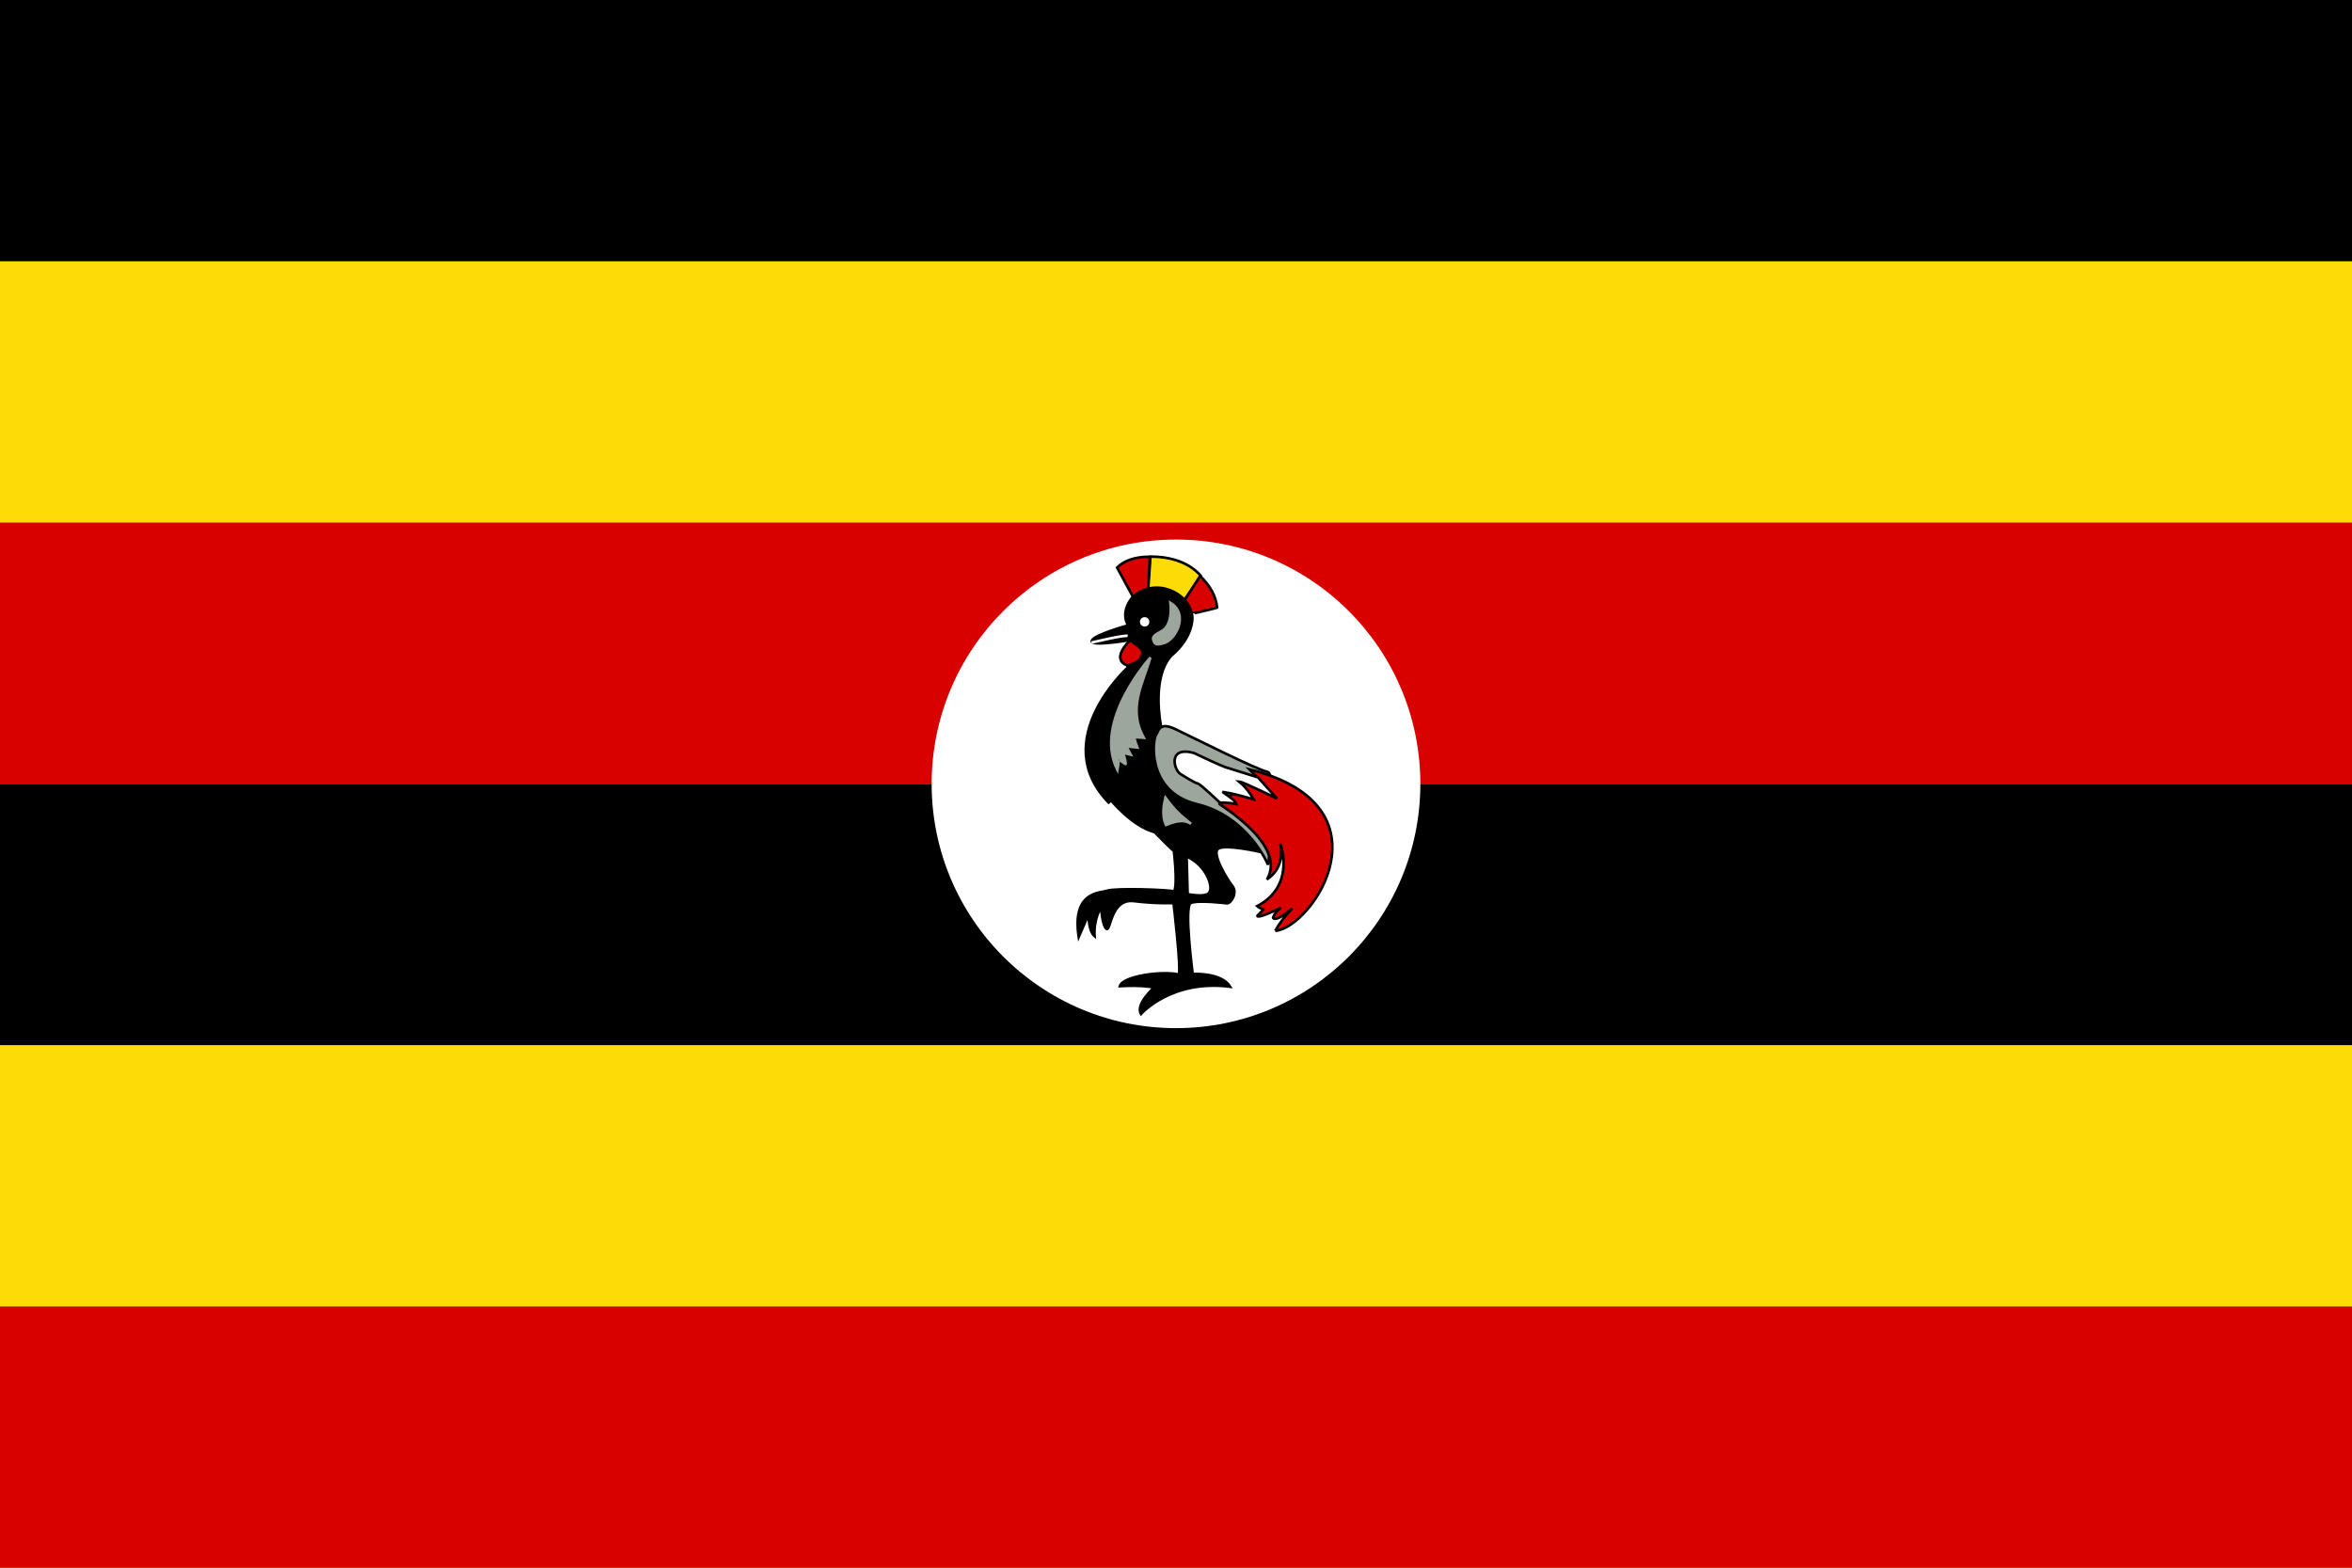
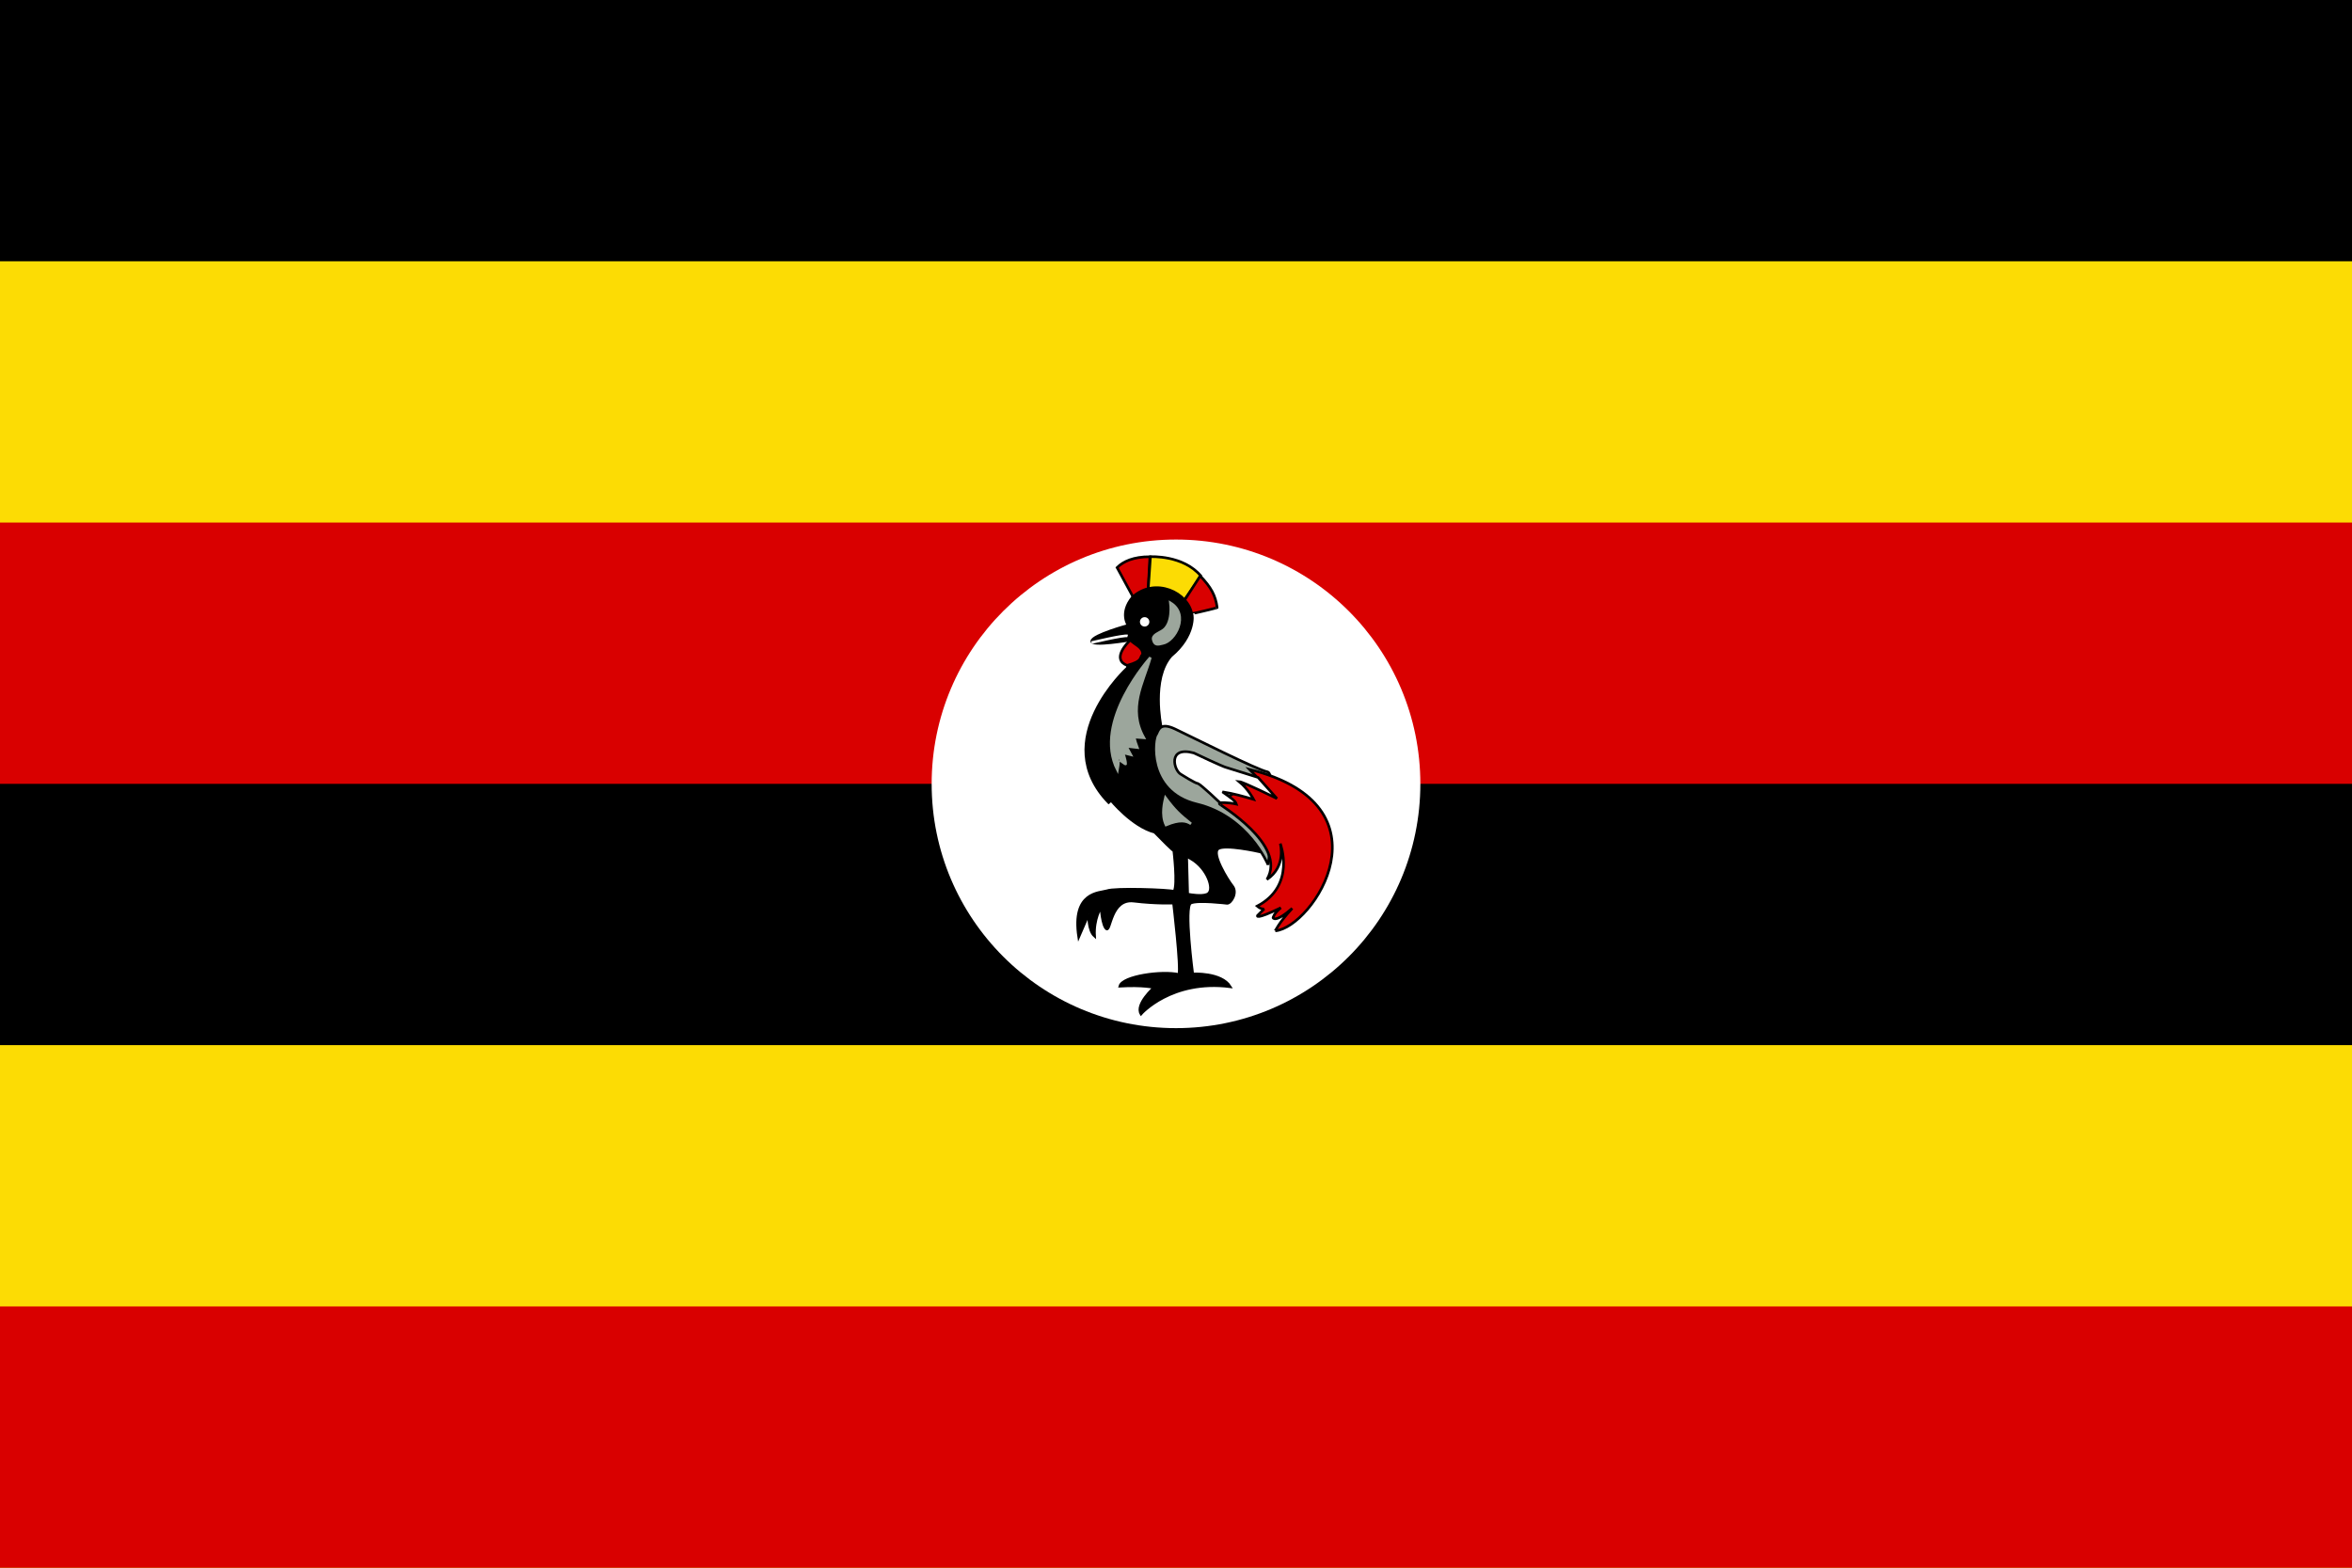
<svg xmlns="http://www.w3.org/2000/svg" width="900" height="600">
-   <rect width="900" height="600" fill="#000" />
-   <rect y="100" width="900" height="200" fill="#fcdc04" />
-   <rect y="200" width="900" height="100" fill="#d90000" />
-   <rect y="400" width="900" height="200" fill="#fcdc04" />
-   <rect y="500" width="900" height="100" fill="#d90000" />
+   <path d="M0 0h900v600H0z" />
+   <path fill="#fcdc04" d="M0 100h900v150H0zm0 300h900v200H0z" />
+   <path fill="#d90000" d="M0 200h900v100H0zm0 300h900v100H0z" />
  <circle cx="450" cy="300" r="93.5" fill="#fff" />
  <g stroke="#000">
    <path d="M 433.52,228.391 L 427.456,217.22 C 429.796,214.88 433.733,213.071 440.01,213.071 C 440.01,213.497 439.371,225.306 439.371,225.306 z" fill="#d90000" />
    <path d="M 439.371,225.412 L 440.222,213.071 C 440.222,213.071 452.776,212.327 459.584,220.518 C 459.691,220.412 452.882,230.092 452.882,230.092 z" fill="#fcdc04" />
    <path d="M 453.095,229.986 L 459.265,220.412 C 463.414,224.774 465.116,227.859 465.754,232.54 C 465.861,232.646 455.967,234.986 455.967,234.88 C 455.967,234.773 453.202,230.092 453.095,229.986 z" fill="#d90000" />
    <path d="M 436.605,388.073 C 436.605,388.073 448.201,374.775 470.755,377.648 C 467.35,372.115 456.393,372.754 456.393,372.754 C 456.393,372.754 452.989,346.903 455.648,345.626 C 458.307,344.349 469.584,345.732 469.584,345.732 C 471.073,345.732 473.627,341.69 471.606,339.137 C 469.584,336.583 463.627,326.796 466.073,324.881 C 468.521,322.966 481.818,325.945 481.818,325.945 L 444.265,277.859 C 444.265,277.859 440.435,259.774 448.095,251.05 C 457.351,243.391 456.393,235.093 456.074,235.199 C 454.797,226.795 442.031,220.73 433.414,228.497 C 428.307,234.667 431.711,239.348 431.711,239.348 C 431.711,239.348 418.307,242.965 417.775,245.305 C 417.243,247.646 432.882,244.88 432.882,244.88 L 431.392,255.625 C 431.392,255.625 400.966,283.284 424.265,307.221 C 424.477,307.115 425.009,306.157 425.009,306.157 C 425.009,306.157 433.201,316.264 441.818,318.498 C 449.903,326.796 449.159,325.519 449.159,325.519 C 449.159,325.519 450.754,338.605 449.265,341.158 C 447.244,340.519 426.605,339.775 423.52,340.945 C 420.754,341.796 410.116,341.264 412.775,358.605 C 414.796,353.924 416.605,349.775 416.605,349.775 C 416.605,349.775 416.286,356.051 418.839,358.286 C 418.414,351.689 421.286,347.222 421.286,347.222 C 421.286,347.222 421.818,354.456 423.413,355.519 C 425.009,356.583 425.009,343.817 433.84,344.881 C 442.669,345.945 449.052,345.626 449.052,345.626 C 449.052,345.626 452.031,370.626 451.073,372.967 C 444.69,371.477 429.478,373.605 428.52,377.435 C 437.456,376.903 441.606,377.966 441.606,377.966 C 441.606,377.966 434.372,384.35 436.605,388.073 z" />
    <path d="M 440.191,251.66 C 440.191,251.66 418.052,276.063 427.604,294.736 C 428.112,292.132 427.89,290.496 428.21,290.602 C 427.678,290.283 430.955,292.849 430.706,292.349 C 430.776,290.999 429.708,288.106 429.708,288.106 C 430.706,288.355 431.705,288.606 432.703,288.855 C 432.121,287.773 431.538,286.692 430.955,285.61 C 432.37,285.776 433.784,285.942 435.199,286.109 C 435.199,286.109 433.701,282.115 434.201,282.115 C 434.7,282.115 437.695,282.364 437.695,282.364 C 431.399,271.065 437.339,261.682 440.191,251.66 z" fill="#9ca69c" stroke="#9ca69c" />
    <path d="M 447.882,230.731 C 447.882,230.731 449.052,239.135 444.478,241.582 C 443.733,242.114 440.861,243.072 441.286,244.774 C 441.818,247.114 443.094,246.689 444.903,246.263 C 449.69,245.412 455.222,235.199 447.882,230.731 z" fill="#9ca69c" stroke="#9ca69c" />
    <circle cx="438" cy="238" r="1.8" fill="#fff" stroke="none" />
    <path d="M 432.563,244.986 C 431.392,245.944 425.222,252.327 431.286,254.667 C 437.563,252.965 435.86,251.795 437.244,250.412 C 437.279,247.54 434.123,246.795 432.563,244.986 z" fill="#d90000" />
    <path d="M 445.967,305.307 C 445.647,306.69 444.265,311.796 446.179,315.732 C 451.499,313.498 453.946,314.136 455.754,315.306 C 451.393,311.796 449.691,310.306 445.967,305.307 z" fill="#9ca69c" stroke="#9ca69c" />
    <path d="M 455.116,329.455 L 455.435,341.37 C 455.435,341.37 459.584,342.115 461.499,341.37 C 463.414,340.625 461.392,333.072 455.116,329.455 z" fill="#fff" stroke="#fff" />
    <path d="M 485.223,330.945 C 485.223,330.945 477.563,312.434 457.988,307.753 C 438.413,303.072 440.966,282.221 442.562,280.944 C 443.414,279.135 444.052,276.37 449.69,279.03 C 455.329,281.689 481.286,294.774 485.01,295.412 C 488.733,296.051 485.542,331.371 485.223,330.945 z" fill="#9ca69c" />
    <path d="M 466.606,307.647 C 466.286,307.859 492.776,323.284 484.797,336.583 C 492.351,331.583 489.904,322.86 489.904,322.86 C 489.904,322.86 496.074,338.924 481.074,346.796 C 482.67,348.18 483.734,347.86 483.734,347.86 L 481.18,350.413 C 481.18,350.413 480.01,352.328 490.117,347.434 C 487.35,349.668 487.138,351.264 487.138,351.264 C 487.138,351.264 487.882,353.392 494.478,347.647 C 489.159,353.392 487.988,356.37 487.988,356.264 C 502.35,354.987 533.627,308.285 478.095,294.455 C 481.074,297.54 480.648,297.115 480.648,297.115 z" fill="#d90000" />
    <path d="M 467.776,303.072 C 471.393,305.625 472.669,306.476 473.095,307.753 C 469.797,307.009 466.818,307.221 466.818,307.221 C 466.818,307.221 459.691,300.413 458.414,299.881 C 457.456,299.881 451.925,296.37 451.925,296.37 C 449.159,294.987 446.606,285.413 456.819,288.178 C 467.35,293.178 468.839,293.604 468.839,293.604 C 473.024,294.916 477.208,296.229 481.393,297.54 C 483.804,300.236 486.215,302.931 488.627,305.626 C 488.627,305.626 475.755,299.242 474.159,299.136 C 477.669,302.008 479.691,305.944 479.691,305.944 C 475.613,304.774 472.067,303.71 467.776,303.072 z" fill="#fff" />
    <path d="M 417.669,245.944 C 417.669,245.944 430.01,242.965 431.499,243.391" stroke="#fff" />
  </g>
</svg>
